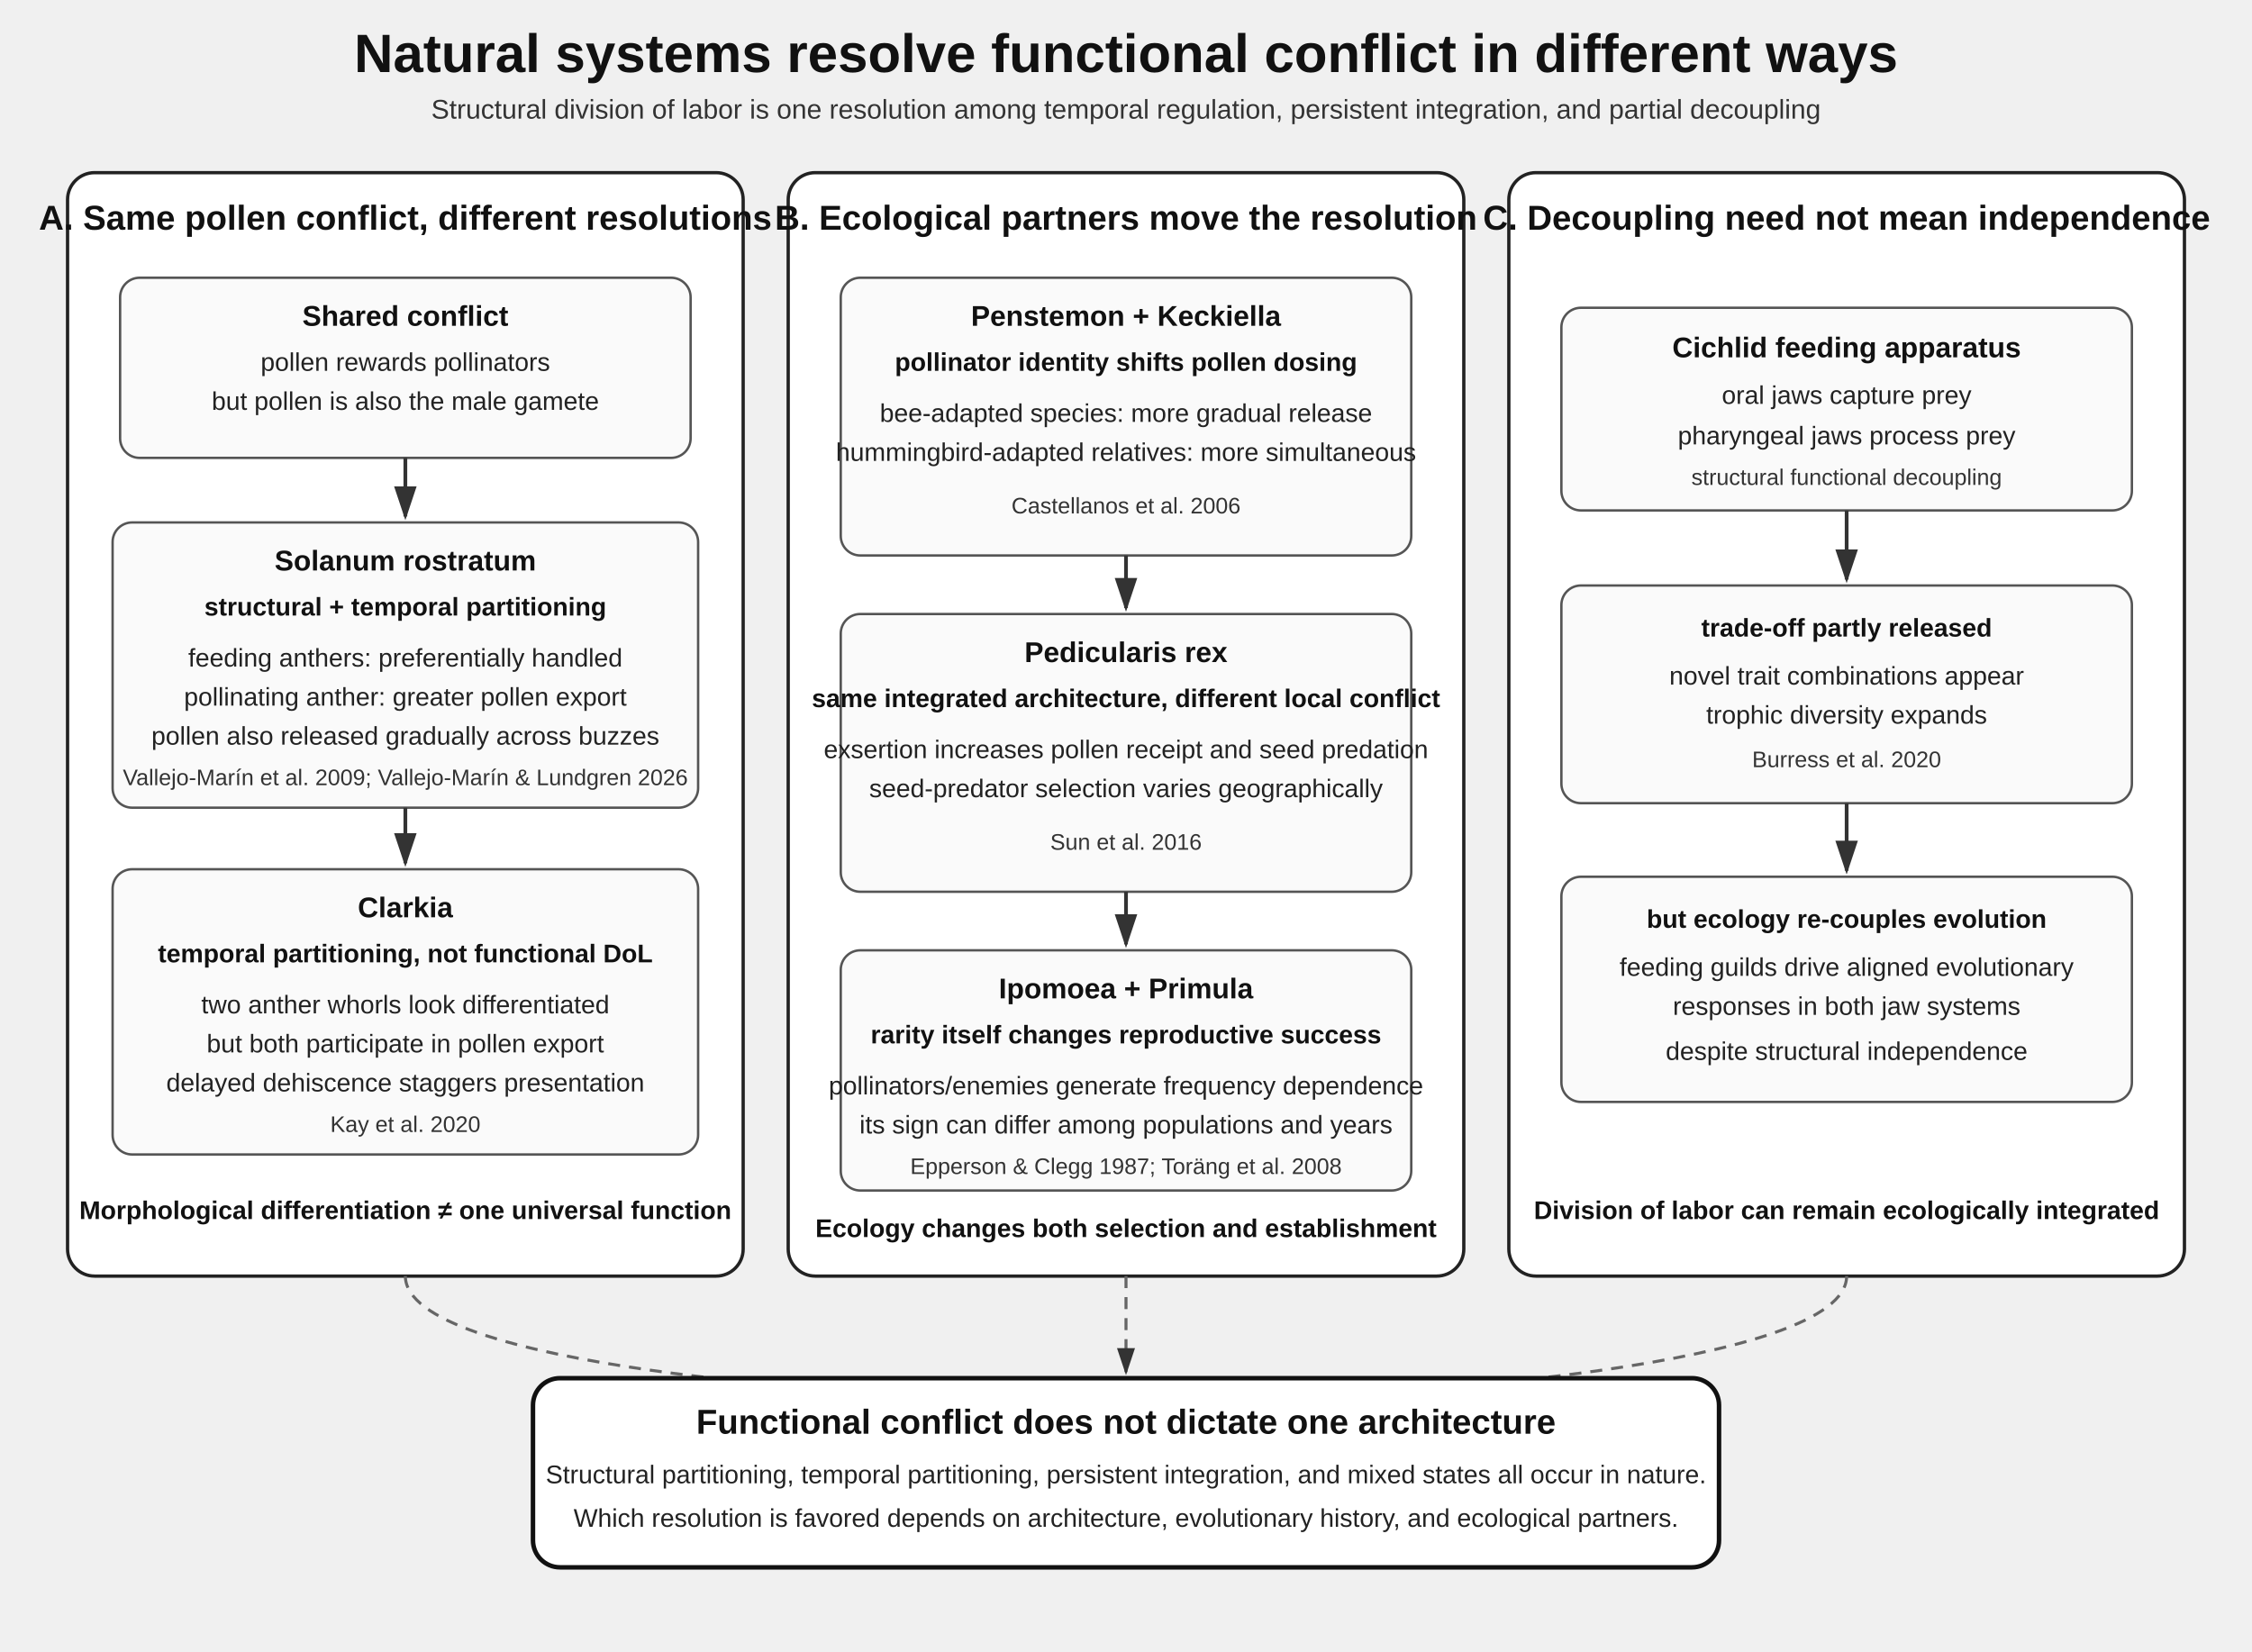
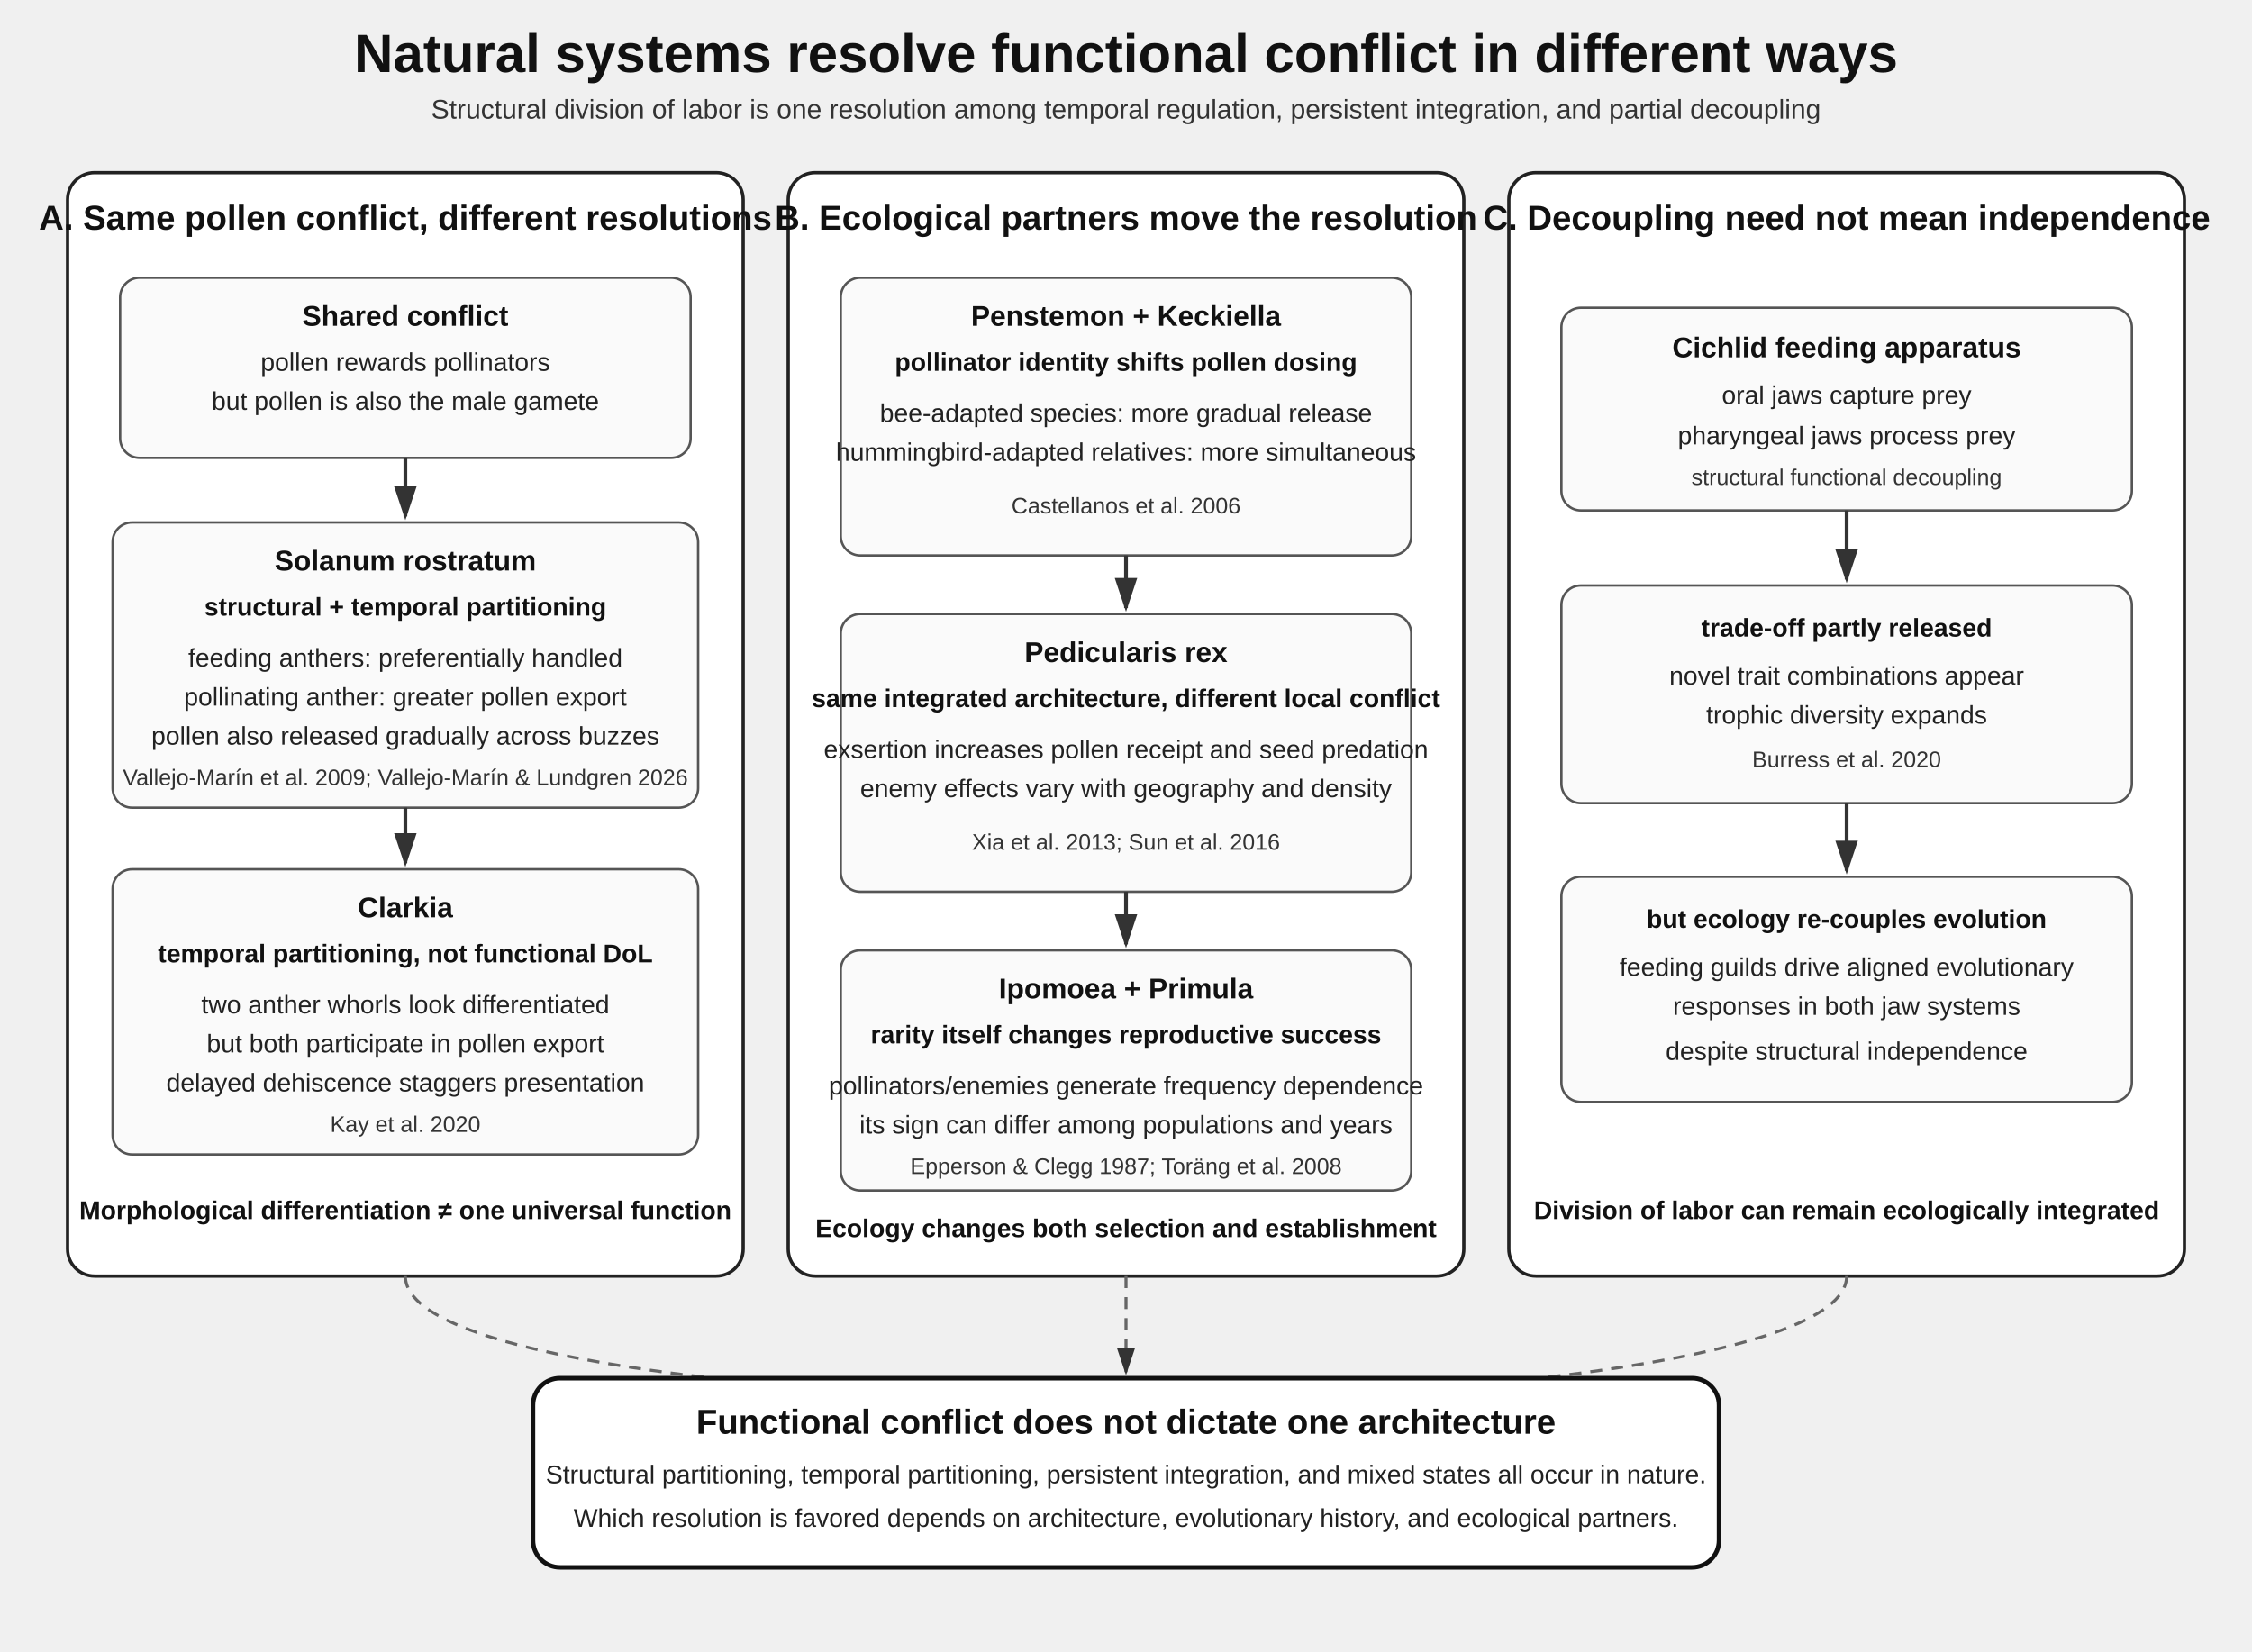
<svg xmlns="http://www.w3.org/2000/svg" width="1500" height="1100" viewBox="0 0 1500 1100">
  <defs>
    <style>
      .title{font:700 36px Arial,Helvetica,sans-serif;fill:#111}
      .subtitle{font:400 18px Arial,Helvetica,sans-serif;fill:#333}
      .paneltitle{font:700 23px Arial,Helvetica,sans-serif;fill:#111}
      .species{font:700 19px Arial,Helvetica,sans-serif;fill:#111}
      .body{font:400 17px Arial,Helvetica,sans-serif;fill:#222}
      .small{font:400 15px Arial,Helvetica,sans-serif;fill:#333}
      .strong{font:700 17px Arial,Helvetica,sans-serif;fill:#111}
      .panel{fill:#fff;stroke:#222;stroke-width:2.2;rx:18}
      .case{fill:#fafafa;stroke:#555;stroke-width:1.6;rx:13}
      .claim{fill:#fff;stroke:#111;stroke-width:3;rx:18}
      .arrow{stroke:#333;stroke-width:2.5;fill:none;marker-end:url(#a)}
      .dash{stroke:#666;stroke-width:2;stroke-dasharray:8 6;fill:none;marker-end:url(#a)}
    </style>
    <marker id="a" markerWidth="10" markerHeight="10" refX="8" refY="3" orient="auto">
      <path d="M0,0 L0,6 L9,3 z" fill="#333" />
    </marker>
  </defs>
  <text x="750" y="48" text-anchor="middle" class="title">Natural systems resolve functional conflict in different ways</text>
  <text x="750" y="79" text-anchor="middle" class="subtitle">Structural division of labor is one resolution among temporal regulation, persistent integration, and partial decoupling</text>
  <rect x="45" y="115" width="450" height="735" class="panel" />
  <text x="270" y="153" text-anchor="middle" class="paneltitle">A. Same pollen conflict, different resolutions</text>
  <rect x="80" y="185" width="380" height="120" class="case" />
  <text x="270" y="217" text-anchor="middle" class="species">Shared conflict</text>
  <text x="270" y="247" text-anchor="middle" class="body">pollen rewards pollinators</text>
  <text x="270" y="273" text-anchor="middle" class="body">but pollen is also the male gamete</text>
  <path d="M270 305 L270 344" class="arrow" />
  <rect x="75" y="348" width="390" height="190" class="case" />
  <text x="270" y="380" text-anchor="middle" class="species">Solanum rostratum</text>
  <text x="270" y="410" text-anchor="middle" class="strong">structural + temporal partitioning</text>
  <text x="270" y="444" text-anchor="middle" class="body">feeding anthers: preferentially handled</text>
  <text x="270" y="470" text-anchor="middle" class="body">pollinating anther: greater pollen export</text>
  <text x="270" y="496" text-anchor="middle" class="body">pollen also released gradually across buzzes</text>
  <text x="270" y="523" text-anchor="middle" class="small">Vallejo-Marín et al. 2009; Vallejo-Marín &amp; Lundgren 2026</text>
  <path d="M270 538 L270 575" class="arrow" />
  <rect x="75" y="579" width="390" height="190" class="case" />
  <text x="270" y="611" text-anchor="middle" class="species">Clarkia</text>
  <text x="270" y="641" text-anchor="middle" class="strong">temporal partitioning, not functional DoL</text>
  <text x="270" y="675" text-anchor="middle" class="body">two anther whorls look differentiated</text>
  <text x="270" y="701" text-anchor="middle" class="body">but both participate in pollen export</text>
  <text x="270" y="727" text-anchor="middle" class="body">delayed dehiscence staggers presentation</text>
  <text x="270" y="754" text-anchor="middle" class="small">Kay et al. 2020</text>
  <text x="270" y="812" text-anchor="middle" class="strong">Morphological differentiation ≠ one universal function</text>
  <rect x="525" y="115" width="450" height="735" class="panel" />
  <text x="750" y="153" text-anchor="middle" class="paneltitle">B. Ecological partners move the resolution</text>
  <rect x="560" y="185" width="380" height="185" class="case" />
  <text x="750" y="217" text-anchor="middle" class="species">Penstemon + Keckiella</text>
  <text x="750" y="247" text-anchor="middle" class="strong">pollinator identity shifts pollen dosing</text>
  <text x="750" y="281" text-anchor="middle" class="body">bee-adapted species: more gradual release</text>
  <text x="750" y="307" text-anchor="middle" class="body">hummingbird-adapted relatives: more simultaneous</text>
  <text x="750" y="342" text-anchor="middle" class="small">Castellanos et al. 2006</text>
  <path d="M750 370 L750 405" class="arrow" />
  <rect x="560" y="409" width="380" height="185" class="case" />
  <text x="750" y="441" text-anchor="middle" class="species">Pedicularis rex</text>
  <text x="750" y="471" text-anchor="middle" class="strong">same integrated architecture, different local conflict</text>
  <text x="750" y="505" text-anchor="middle" class="body">exsertion increases pollen receipt and seed predation</text>
-   <text x="750" y="531" text-anchor="middle" class="body">seed-predator selection varies geographically</text>
-   <text x="750" y="566" text-anchor="middle" class="small">Sun et al. 2016</text>
+   <text x="750" y="531" text-anchor="middle" class="body">enemy effects vary with geography and density</text>
+   <text x="750" y="566" text-anchor="middle" class="small">Xia et al. 2013; Sun et al. 2016</text>
  <path d="M750 594 L750 629" class="arrow" />
  <rect x="560" y="633" width="380" height="160" class="case" />
  <text x="750" y="665" text-anchor="middle" class="species">Ipomoea + Primula</text>
  <text x="750" y="695" text-anchor="middle" class="strong">rarity itself changes reproductive success</text>
  <text x="750" y="729" text-anchor="middle" class="body">pollinators/enemies generate frequency dependence</text>
  <text x="750" y="755" text-anchor="middle" class="body">its sign can differ among populations and years</text>
  <text x="750" y="782" text-anchor="middle" class="small">Epperson &amp; Clegg 1987; Toräng et al. 2008</text>
  <text x="750" y="824" text-anchor="middle" class="strong">Ecology changes both selection and establishment</text>
  <rect x="1005" y="115" width="450" height="735" class="panel" />
  <text x="1230" y="153" text-anchor="middle" class="paneltitle">C. Decoupling need not mean independence</text>
  <rect x="1040" y="205" width="380" height="135" class="case" />
  <text x="1230" y="238" text-anchor="middle" class="species">Cichlid feeding apparatus</text>
  <text x="1230" y="269" text-anchor="middle" class="body">oral jaws capture prey</text>
  <text x="1230" y="296" text-anchor="middle" class="body">pharyngeal jaws process prey</text>
  <text x="1230" y="323" text-anchor="middle" class="small">structural functional decoupling</text>
  <path d="M1230 340 L1230 386" class="arrow" />
  <rect x="1040" y="390" width="380" height="145" class="case" />
  <text x="1230" y="424" text-anchor="middle" class="strong">trade-off partly released</text>
  <text x="1230" y="456" text-anchor="middle" class="body">novel trait combinations appear</text>
  <text x="1230" y="482" text-anchor="middle" class="body">trophic diversity expands</text>
  <text x="1230" y="511" text-anchor="middle" class="small">Burress et al. 2020</text>
  <path d="M1230 535 L1230 580" class="arrow" />
  <rect x="1040" y="584" width="380" height="150" class="case" />
  <text x="1230" y="618" text-anchor="middle" class="strong">but ecology re-couples evolution</text>
  <text x="1230" y="650" text-anchor="middle" class="body">feeding guilds drive aligned evolutionary</text>
  <text x="1230" y="676" text-anchor="middle" class="body">responses in both jaw systems</text>
  <text x="1230" y="706" text-anchor="middle" class="body">despite structural independence</text>
  <text x="1230" y="812" text-anchor="middle" class="strong">Division of labor can remain ecologically integrated</text>
  <path d="M270 850 C270 910 570 930 665 930" class="dash" />
  <path d="M750 850 L750 914" class="dash" />
  <path d="M1230 850 C1230 910 930 930 835 930" class="dash" />
  <rect x="355" y="918" width="790" height="126" class="claim" />
  <text x="750" y="955" text-anchor="middle" class="paneltitle">Functional conflict does not dictate one architecture</text>
  <text x="750" y="988" text-anchor="middle" class="body">Structural partitioning, temporal partitioning, persistent integration, and mixed states all occur in nature.</text>
  <text x="750" y="1017" text-anchor="middle" class="body">Which resolution is favored depends on architecture, evolutionary history, and ecological partners.</text>
</svg>
